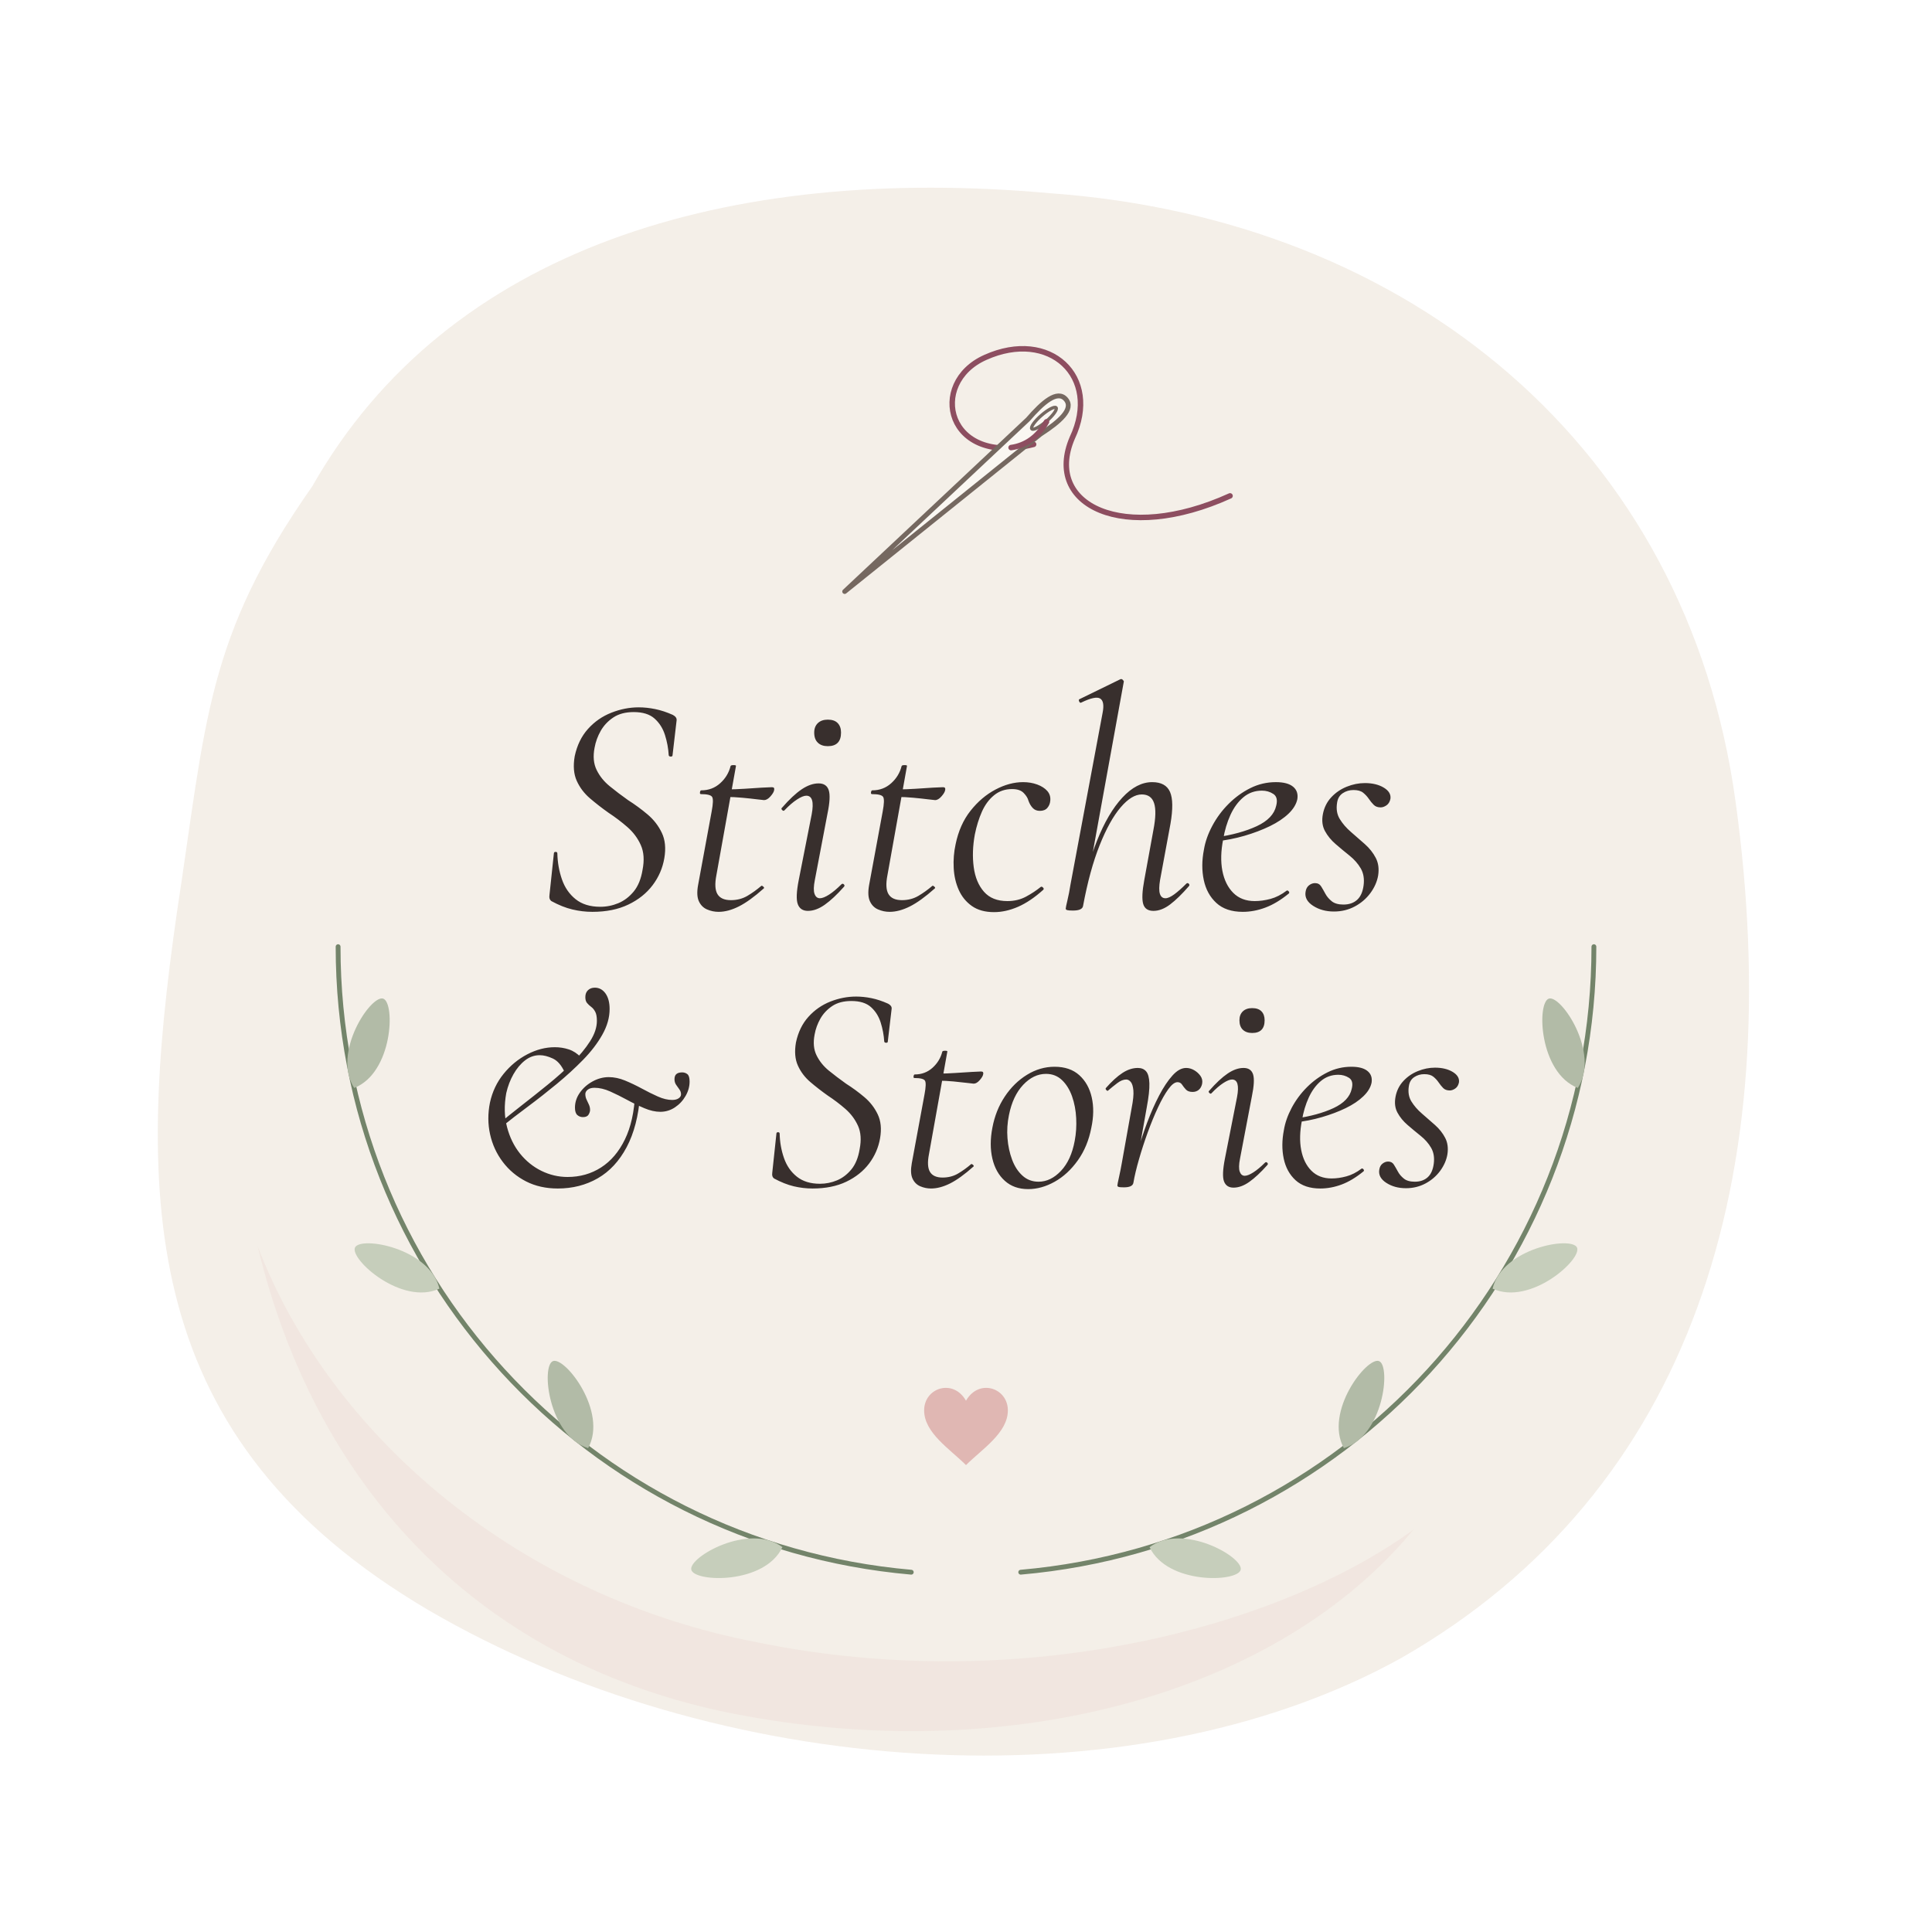
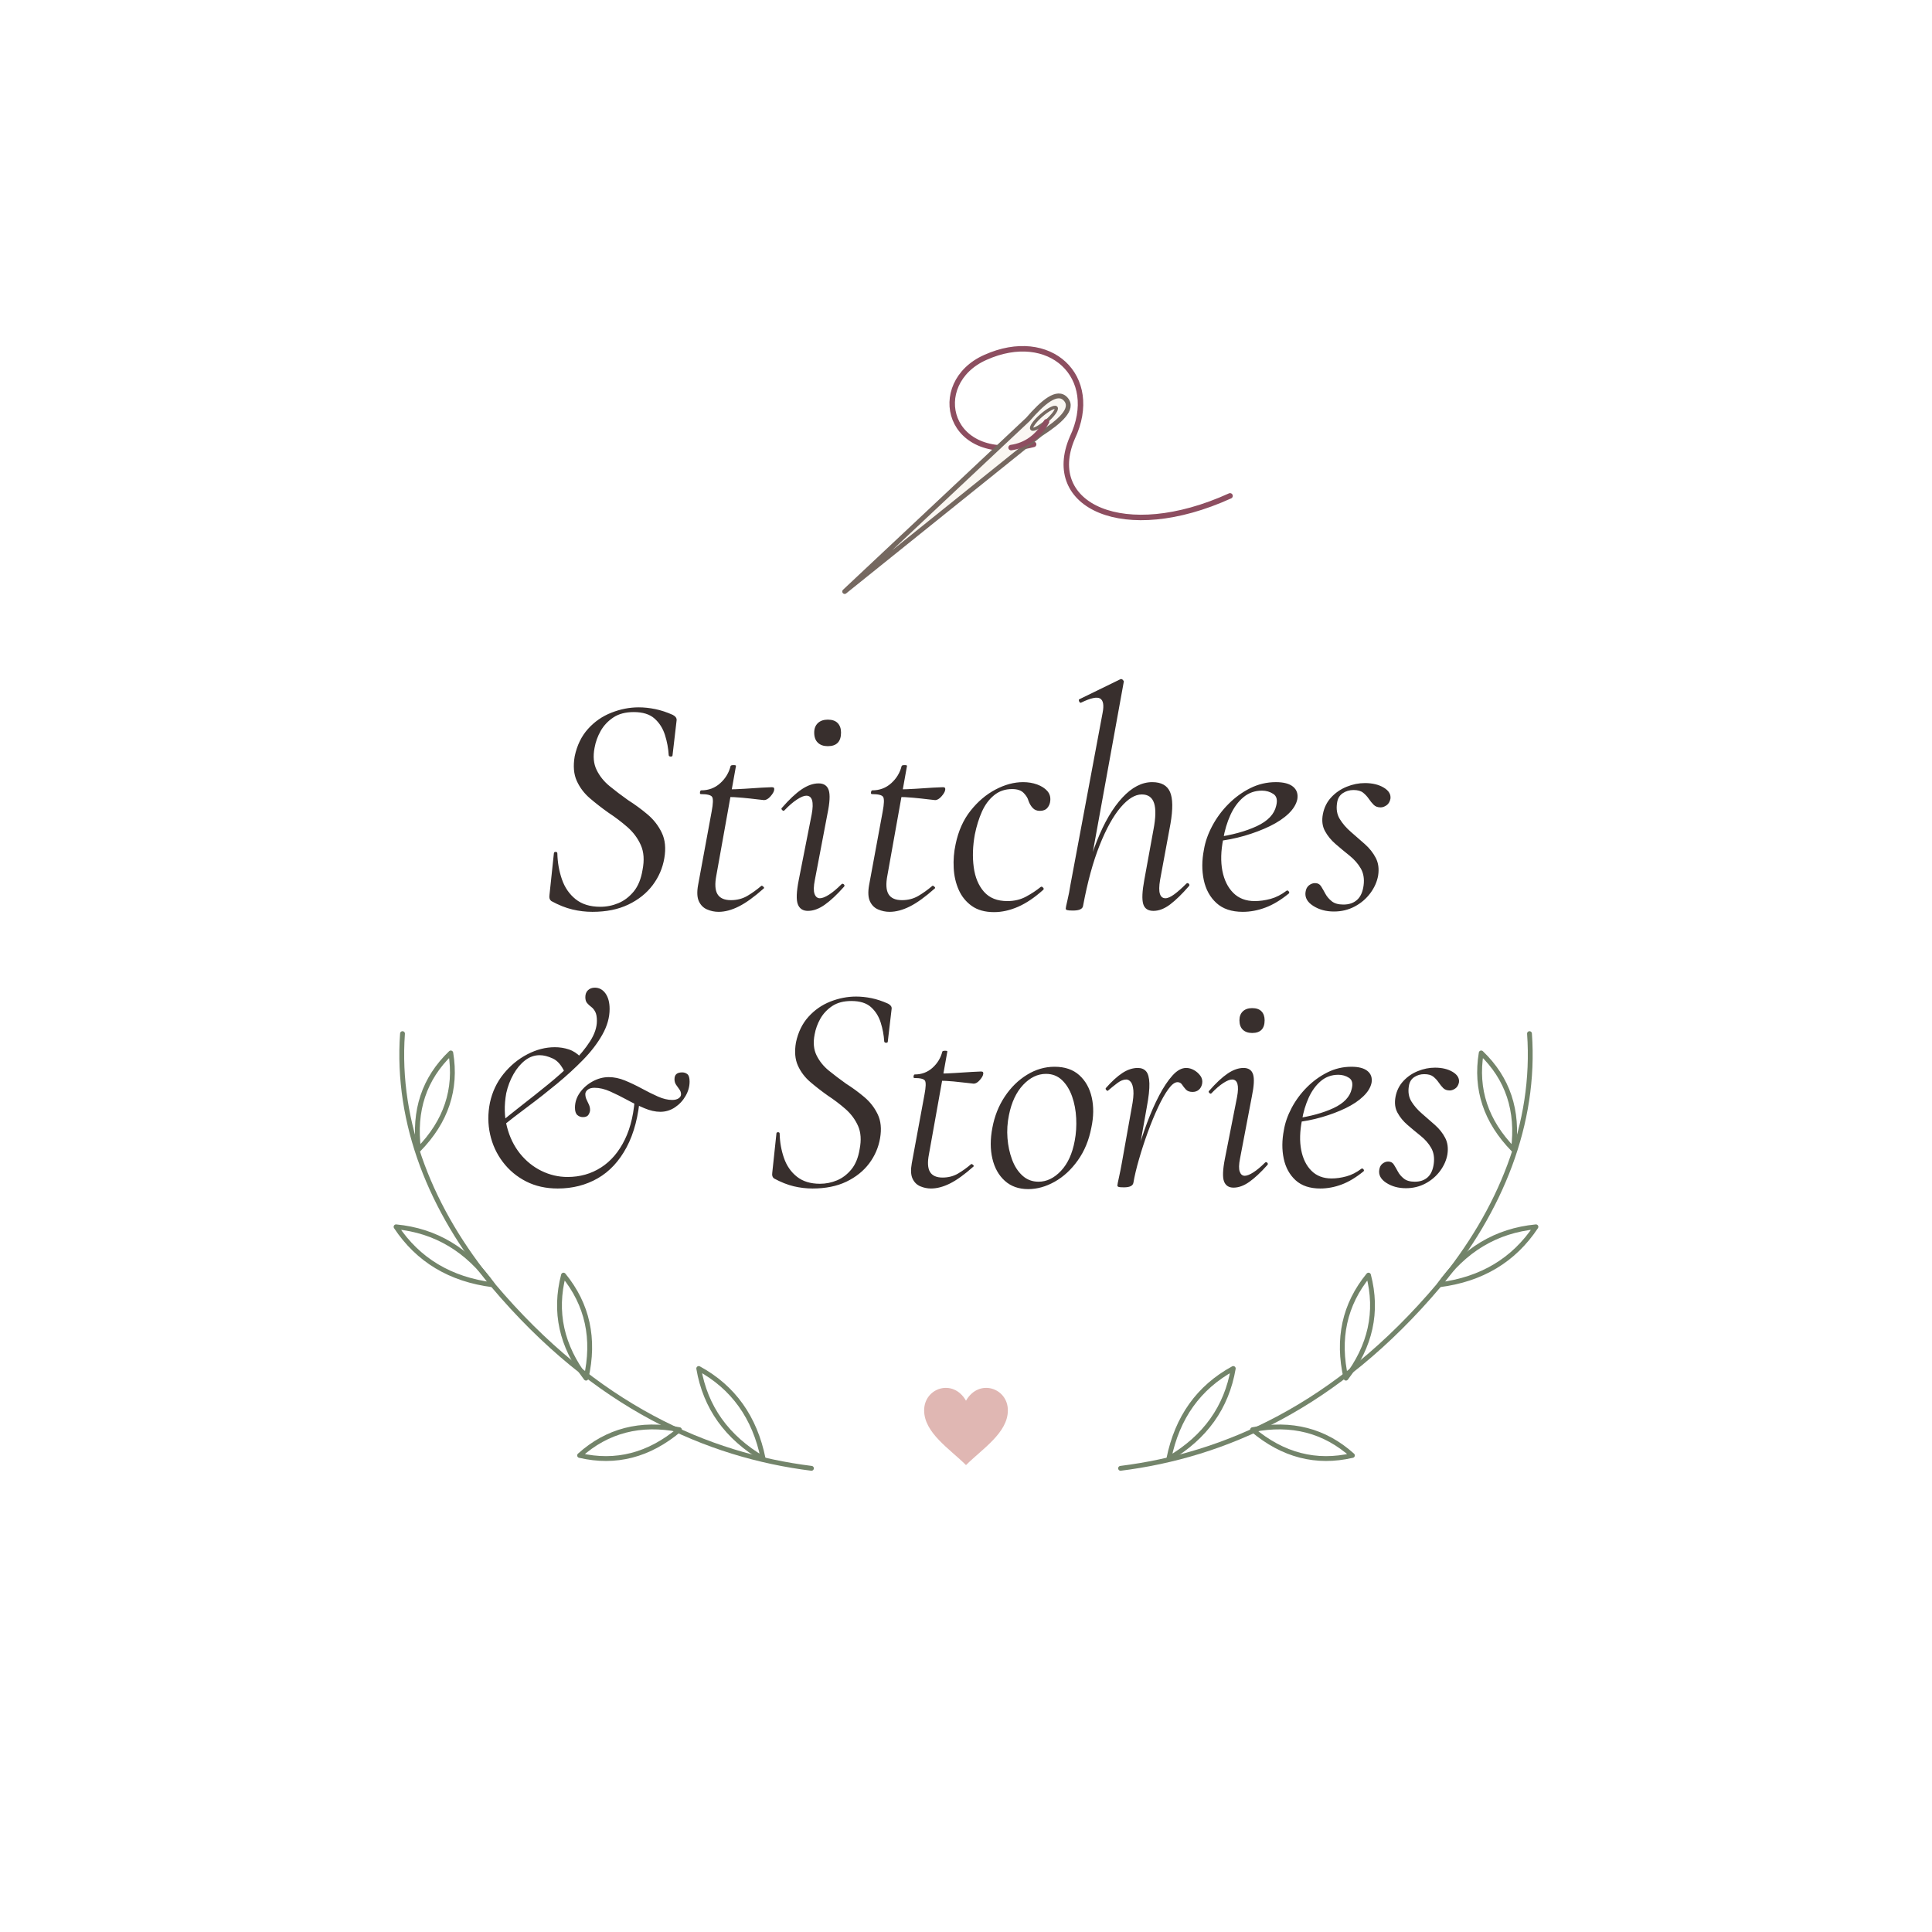
<svg xmlns="http://www.w3.org/2000/svg" width="600" height="600" viewBox="0 0 600 600" role="img" aria-labelledby="emblem-title emblem-description">
-   <g id="soft-linen-background">
-     <path d="M97 151 C139 77 226 51 326 60 C438 68 524 139 539 249 C555 365 526 463 435 515 C350 562 222 552 133 500 C43 447 42 373 55 283 C64 224 64 198 97 151Z" fill="#eee6dc" opacity=".66" />
-     <path d="M80 387 C103 447 162 496 235 510 C318 527 398 505 439 475 C397 526 315 548 232 533 C153 519 99 466 80 387Z" fill="#e0b7b3" opacity=".15" />
-   </g>
  <g id="botanical-sprigs" stroke-linecap="round" stroke-linejoin="round">
    <g id="left-branch">
-       <path d="M105 294 A195 195 0 0 0 283 488.26" fill="none" stroke="#73846a" stroke-width="1.5" />
-       <path d="M110 337.87 C122.03 333.18 122.79 311.37 118.99 310.13 C115.18 308.9 103 327.02 110 337.87Z" fill="#b2bba7" />
-       <path d="M136.46 400.2 C133.51 387.64 112.02 383.81 110.26 387.41 C108.51 391 124.73 405.61 136.46 400.2Z" fill="#c6cebb" />
-       <path d="M182.65 449.73 C188.85 438.42 175.42 421.21 171.71 422.71 C168 424.21 170.31 445.92 182.65 449.73Z" fill="#b2bba7" />
-       <path d="M242.99 480.48 C232.65 472.74 213.73 483.63 214.69 487.51 C215.66 491.4 237.48 492.15 242.99 480.48Z" fill="#c6cebb" />
+       <path d="M252 456 C220 452 185 437 153 399 C134 376 123 349 125 321" fill="none" stroke="#73846a" stroke-width="1.5" />
+       <path d="M237 453 Q233.11 433.79 217 425 Q220.09 443.09 237 453Z" fill="none" stroke="#73846a" stroke-width="1.5" />
+       <path d="M211 444 Q192.88 440.41 180 452 Q196.88 455.91 211 444Z" fill="none" stroke="#73846a" stroke-width="1.5" />
+       <path d="M182 428 Q186.18 409.65 175 396 Q170.54 413.07 182 428Z" fill="none" stroke="#73846a" stroke-width="1.5" />
+       <path d="M153 399 Q141.52 382.78 123 381 Q133.28 396.5 153 399Z" fill="none" stroke="#73846a" stroke-width="1.5" />
+       <path d="M130 357 Q142.79 343.93 140 327 Q127.61 338.87 130 357Z" fill="none" stroke="#73846a" stroke-width="1.5" />
    </g>
    <g id="right-branch" transform="translate(600 0) scale(-1 1)">
-       <path d="M105 294 A195 195 0 0 0 283 488.26" fill="none" stroke="#73846a" stroke-width="1.5" />
-       <path d="M110 337.87 C122.03 333.18 122.79 311.37 118.99 310.13 C115.18 308.9 103 327.02 110 337.87Z" fill="#b2bba7" />
-       <path d="M136.46 400.2 C133.51 387.64 112.02 383.81 110.26 387.41 C108.51 391 124.73 405.61 136.46 400.2Z" fill="#c6cebb" />
-       <path d="M182.65 449.73 C188.85 438.42 175.42 421.21 171.71 422.71 C168 424.21 170.31 445.92 182.65 449.73Z" fill="#b2bba7" />
-       <path d="M242.99 480.48 C232.65 472.74 213.73 483.63 214.69 487.51 C215.66 491.4 237.48 492.15 242.99 480.48Z" fill="#c6cebb" />
+       <path d="M252 456 C220 452 185 437 153 399 C134 376 123 349 125 321" fill="none" stroke="#73846a" stroke-width="1.5" />
+       <path d="M237 453 Q233.11 433.79 217 425 Q220.09 443.09 237 453Z" fill="none" stroke="#73846a" stroke-width="1.5" />
+       <path d="M211 444 Q192.88 440.41 180 452 Q196.88 455.91 211 444Z" fill="none" stroke="#73846a" stroke-width="1.5" />
+       <path d="M182 428 Q186.18 409.65 175 396 Q170.54 413.07 182 428Z" fill="none" stroke="#73846a" stroke-width="1.5" />
+       <path d="M153 399 Q141.52 382.78 123 381 Q133.28 396.5 153 399Z" fill="none" stroke="#73846a" stroke-width="1.5" />
+       <path d="M130 357 Q142.79 343.93 140 327 Q127.61 338.87 130 357Z" fill="none" stroke="#73846a" stroke-width="1.5" />
    </g>
  </g>
  <path id="thread" d="M321 138 C294 145 288 119 306 111 C326 102 342 117 333 136 C324 157 349 169 382 154" fill="none" stroke="#8d4e60" stroke-width="1.7" stroke-linecap="round" />
  <g id="needle" transform="translate(331 124) rotate(49)" stroke="#756860" stroke-linejoin="round">
    <path d="M0 0 C-4 0 -4 6 -3 13 L0 91 L3 13 C4 6 4 0 0 0Z" fill="#faf7f2" stroke-width="1.5" />
    <ellipse cx="0" cy="9" rx="1.2" ry="5" fill="#faf7f2" stroke-width="1" />
  </g>
  <path id="thread-through-eye" d="M314 139 Q321 138 325 131" fill="none" stroke="#8d4e60" stroke-width="1.7" stroke-linecap="round" />
  <g id="brand-name" aria-label="Stitches &amp; Stories">
    <path fill="#382f2d" d="M183.97 283.18Q180.83 283.18 177.75 282.44Q174.66 281.71 171.23 279.84Q170.84 279.55 170.69 279.11Q170.54 278.67 170.64 277.98L172.01 265.05Q172.01 264.56 172.55 264.56Q173.09 264.56 173.09 265.05Q173.19 269.26 174.51 273.08Q175.83 276.9 178.77 279.26Q181.71 281.61 186.42 281.61Q189.36 281.61 192.05 280.48Q194.75 279.35 196.81 276.86Q198.86 274.36 199.55 270.14Q200.43 265.63 199.01 262.45Q197.59 259.26 194.85 256.86Q192.1 254.46 188.97 252.4Q185.93 250.25 183.23 247.94Q180.54 245.64 179.12 242.51Q177.7 239.37 178.48 234.86Q179.56 229.77 182.6 226.38Q185.63 223 189.85 221.34Q194.06 219.67 198.37 219.67Q200.82 219.67 203.47 220.21Q206.12 220.75 208.96 222.02Q210.23 222.71 210.13 223.69L208.86 234.57Q208.86 234.96 208.32 234.96Q207.78 234.96 207.68 234.57Q207.49 231.33 206.51 228.25Q205.53 225.16 203.27 223.15Q201.02 221.14 196.81 221.14Q192.98 221.14 190.48 222.81Q187.99 224.47 186.56 226.97Q185.14 229.47 184.65 232.22Q183.87 236.23 185.29 239.12Q186.71 242.02 189.36 244.17Q192 246.33 195.04 248.48Q198.28 250.54 201.12 252.94Q203.96 255.34 205.53 258.63Q207.1 261.91 206.31 266.52Q205.53 271.12 202.69 274.89Q199.84 278.67 195.14 280.92Q190.44 283.18 183.97 283.18ZM223.17 283.18Q221.31 283.18 219.59 282.44Q217.88 281.71 217.04 279.89Q216.21 278.08 216.8 274.85L221.01 252.01Q221.7 248.39 221.16 247.5Q220.62 246.62 217.68 246.62Q217.29 246.62 217.39 246.03Q217.48 245.45 217.78 245.45Q221.21 245.45 223.66 243.24Q226.11 241.04 226.89 237.9Q226.99 237.61 227.82 237.61Q228.66 237.61 228.56 237.9L222.48 271.81Q221.7 275.83 222.82 277.69Q223.95 279.55 226.99 279.55Q229.83 279.55 232.09 278.23Q234.34 276.9 236.4 275.14Q236.59 274.94 237.03 275.34Q237.48 275.73 237.18 275.92Q232.77 279.84 229.44 281.51Q226.11 283.18 223.17 283.18ZM237.28 248.48Q237.08 248.48 235.12 248.24Q233.16 247.99 230.57 247.75Q227.97 247.5 225.52 247.5L225.72 245.15Q228.26 245.15 231.2 244.96Q234.14 244.76 236.59 244.61Q239.04 244.47 239.73 244.47Q240.22 244.47 240.37 244.71Q240.51 244.96 240.42 245.35Q240.32 246.13 239.29 247.31Q238.26 248.48 237.28 248.48ZM250.9 282.88Q248.55 282.88 247.77 280.82Q246.98 278.77 248.06 273.28L252.08 252.89Q253.16 247.11 250.41 247.11Q249.33 247.11 247.52 248.29Q245.71 249.46 243.65 251.62Q243.36 252.01 242.91 251.57Q242.47 251.13 242.87 250.84Q246.2 247.01 248.94 245.15Q251.69 243.29 254.23 243.29Q256.68 243.29 257.37 245.4Q258.06 247.5 256.98 252.7L253.06 273.28Q252.47 276.22 252.96 277.59Q253.45 278.96 254.63 278.96Q255.7 278.96 257.47 277.84Q259.23 276.71 261.29 274.65Q261.68 274.26 262.07 274.65Q262.47 275.04 262.07 275.43Q258.84 279.06 256.14 280.97Q253.45 282.88 250.9 282.88ZM257.08 231.73Q255.12 231.73 253.99 230.65Q252.86 229.57 252.86 227.51Q252.86 225.65 253.99 224.57Q255.12 223.49 257.08 223.49Q259.13 223.49 260.16 224.57Q261.19 225.65 261.19 227.51Q261.19 231.73 257.08 231.73ZM276.28 283.18Q274.42 283.18 272.71 282.44Q270.99 281.71 270.16 279.89Q269.33 278.08 269.91 274.85L274.13 252.01Q274.81 248.39 274.27 247.5Q273.74 246.62 270.8 246.62Q270.4 246.62 270.5 246.03Q270.6 245.45 270.89 245.45Q274.32 245.45 276.77 243.24Q279.22 241.04 280.01 237.9Q280.11 237.61 280.94 237.61Q281.77 237.61 281.67 237.9L275.6 271.81Q274.81 275.83 275.94 277.69Q277.07 279.55 280.11 279.55Q282.95 279.55 285.2 278.23Q287.46 276.9 289.51 275.14Q289.71 274.94 290.15 275.34Q290.59 275.73 290.3 275.92Q285.89 279.84 282.56 281.51Q279.22 283.18 276.28 283.18ZM290.4 248.48Q290.2 248.48 288.24 248.24Q286.28 247.99 283.68 247.75Q281.09 247.5 278.64 247.5L278.83 245.15Q281.38 245.15 284.32 244.96Q287.26 244.76 289.71 244.61Q292.16 244.47 292.85 244.47Q293.34 244.47 293.48 244.71Q293.63 244.96 293.53 245.35Q293.43 246.13 292.4 247.31Q291.38 248.48 290.4 248.48ZM308.72 283.27Q304.51 283.27 301.81 281.36Q299.12 279.45 297.75 276.37Q296.37 273.28 296.18 269.55Q295.98 265.83 296.77 262.2Q298.04 256.03 301.42 251.77Q304.8 247.5 309.16 245.2Q313.52 242.9 317.74 242.9Q320.09 242.9 322.1 243.63Q324.11 244.37 325.24 245.64Q326.36 246.92 326.17 248.68Q326.07 249.95 325.28 250.88Q324.5 251.82 322.93 251.82Q321.56 251.82 320.73 250.93Q319.89 250.05 319.4 248.68Q319.11 247.5 317.93 246.28Q316.76 245.05 314.31 245.05Q311.07 245.05 308.72 246.97Q306.37 248.88 304.95 252.06Q303.53 255.25 302.74 259.17Q301.76 264.56 302.4 269.31Q303.04 274.06 305.59 276.95Q308.13 279.84 312.84 279.84Q316.07 279.84 318.62 278.47Q321.17 277.1 323.23 275.43Q323.52 275.24 323.91 275.63Q324.3 276.02 324.01 276.32Q319.99 279.94 316.17 281.61Q312.35 283.27 308.72 283.27ZM333.22 282.78Q331.85 282.78 331.41 282.64Q330.97 282.49 330.97 282.2Q330.97 281.8 331.51 279.55Q332.05 277.3 332.44 274.75L342.43 221.34Q343.12 217.81 341.65 216.93Q340.18 216.05 335.77 218.2Q335.38 218.4 335.13 217.81Q334.89 217.22 335.28 217.12L347.92 210.95Q348.31 210.75 348.71 211.15Q349.1 211.54 349 211.73L336.36 281.31Q336.16 282.78 333.22 282.78ZM358.21 282.88Q355.66 282.88 355.03 280.73Q354.39 278.57 355.37 273.28L358.21 257.7Q359.29 252.11 358.41 249.42Q357.53 246.72 354.59 246.72Q351.45 246.72 348.02 250.74Q344.59 254.76 341.5 262.5Q338.42 270.24 336.36 281.31L335.18 281.22Q337.24 269.75 340.67 261.13Q344.1 252.5 348.56 247.7Q353.02 242.9 357.82 242.9Q362.03 242.9 363.36 245.94Q364.68 248.97 363.5 255.83L360.27 273.28Q359.78 276.22 360.22 277.59Q360.66 278.96 361.94 278.96Q363.01 278.96 364.68 277.74Q366.35 276.51 368.4 274.45Q368.8 274.06 369.19 274.45Q369.58 274.85 369.19 275.24Q366.05 278.86 363.41 280.87Q360.76 282.88 358.21 282.88ZM385.95 283.18Q380.75 283.18 377.76 280.43Q374.77 277.69 373.84 273.28Q372.91 268.87 373.89 263.87Q374.48 260.24 376.49 256.47Q378.5 252.7 381.54 249.66Q384.57 246.62 388.3 244.76Q392.02 242.9 396.24 242.9Q399.86 242.9 401.58 244.32Q403.29 245.74 402.9 248.19Q402.41 250.54 400.16 252.7Q397.9 254.85 394.37 256.57Q390.85 258.28 386.49 259.56Q382.12 260.83 377.42 261.32L377.62 260.05Q385.16 258.97 390.31 256.57Q395.45 254.17 396.33 250.25Q397.02 247.6 395.45 246.57Q393.88 245.54 391.92 245.54Q388.59 245.54 386.14 247.6Q383.69 249.66 382.12 253.09Q380.56 256.52 379.87 260.64Q378.79 266.12 379.62 270.44Q380.46 274.75 383.01 277.3Q385.55 279.84 389.67 279.84Q392.02 279.84 394.57 279.16Q397.12 278.47 399.57 276.61Q399.86 276.41 400.21 276.81Q400.55 277.2 400.25 277.49Q396.53 280.53 393 281.85Q389.47 283.18 385.95 283.18ZM414.27 283.08Q410.54 283.08 407.8 281.31Q405.06 279.55 405.45 277Q405.64 275.63 406.53 274.94Q407.41 274.26 408.39 274.26Q409.66 274.26 410.3 275.29Q410.94 276.32 411.62 277.59Q412.31 278.86 413.58 279.89Q414.86 280.92 417.21 280.92Q419.85 280.92 421.47 279.45Q423.09 277.98 423.48 274.94Q423.87 271.91 422.6 269.7Q421.32 267.5 419.12 265.73Q416.91 263.97 414.81 262.15Q412.7 260.34 411.48 258.09Q410.25 255.83 410.84 252.8Q411.43 249.76 413.44 247.6Q415.44 245.45 418.24 244.32Q421.03 243.19 423.87 243.19Q427.4 243.19 429.75 244.61Q432.1 246.03 431.81 248.09Q431.52 249.46 430.59 250.1Q429.65 250.74 428.77 250.74Q427.4 250.74 426.62 249.95Q425.83 249.17 425.1 248.09Q424.36 247.01 423.33 246.18Q422.3 245.35 420.34 245.35Q418.48 245.35 417.01 246.33Q415.54 247.31 415.25 249.27Q414.76 252.21 416.08 254.36Q417.4 256.52 419.56 258.38Q421.72 260.24 423.87 262.15Q426.03 264.07 427.25 266.42Q428.48 268.77 427.99 271.91Q427.5 274.75 425.59 277.35Q423.68 279.94 420.74 281.51Q417.8 283.08 414.27 283.08Z" />
    <path fill="#382f2d" d="M173.22 369.1Q167.7 369.1 163.38 366.9Q159.06 364.69 156.16 360.87Q153.26 357.05 152.2 352.27Q151.14 347.48 152.16 342.42Q153.26 337.36 156.39 333.5Q159.52 329.64 163.75 327.43Q167.98 325.22 172.3 325.22Q174.6 325.22 176.67 325.91Q178.74 326.6 180.4 328.35L175.34 332.95Q173.87 329.73 171.66 328.72Q169.45 327.7 167.61 327.7Q165.13 327.7 163.06 329.31Q160.99 330.92 159.47 333.59Q157.95 336.26 157.22 339.48Q156.2 345.18 157.45 349.97Q158.69 354.75 161.49 358.25Q164.3 361.74 168.16 363.63Q172.03 365.52 176.26 365.52Q182.06 365.52 186.66 362.57Q191.26 359.63 194.06 353.88Q196.87 348.13 197.24 339.57L198.8 340.12Q198.06 349.78 194.61 356.27Q191.16 362.76 185.64 365.93Q180.12 369.1 173.22 369.1ZM155.65 350.06 154.73 349.14Q157.95 346.47 161.95 343.34Q165.96 340.22 170.1 336.86Q174.24 333.5 177.69 330.1Q181.14 326.69 183.25 323.38Q185.37 320.07 185.37 317.03Q185.37 315.19 184.86 314.23Q184.36 313.26 183.62 312.71Q182.88 312.16 182.33 311.51Q181.78 310.87 181.78 309.67Q181.78 308.29 182.61 307.51Q183.44 306.73 184.72 306.73Q186.75 306.73 188.04 308.52Q189.32 310.32 189.32 313.35Q189.32 317.31 187.07 321.31Q184.82 325.31 181.09 329.13Q177.36 332.95 172.9 336.63Q168.44 340.31 163.93 343.67Q159.42 347.02 155.65 350.06ZM181.04 346.93Q180.03 346.93 179.3 346.29Q178.56 345.64 178.56 343.99Q178.56 341.5 180.08 339.34Q181.6 337.18 184.03 335.85Q186.47 334.51 189.05 334.51Q191.53 334.51 194.11 335.57Q196.68 336.63 199.31 338.05Q201.93 339.48 204.32 340.54Q206.71 341.6 208.74 341.6Q210.02 341.6 210.76 341.09Q211.5 340.58 211.5 339.85Q211.5 339.02 210.99 338.33Q210.48 337.64 209.98 336.9Q209.47 336.17 209.47 335.16Q209.47 334.05 210.07 333.55Q210.67 333.04 211.86 333.04Q212.78 333.04 213.47 333.59Q214.16 334.14 214.16 335.89Q214.16 338.19 212.92 340.35Q211.68 342.52 209.61 343.9Q207.54 345.28 205.06 345.28Q202.76 345.28 200.13 344.17Q197.51 343.07 194.8 341.6Q192.08 340.12 189.51 338.97Q186.93 337.82 184.63 337.82Q183.25 337.82 182.52 338.42Q181.78 339.02 181.78 339.76Q181.78 340.68 182.15 341.46Q182.52 342.24 182.88 343.02Q183.25 343.8 183.25 344.72Q183.25 345.37 182.79 346.15Q182.33 346.93 181.04 346.93ZM252.34 369.1Q249.4 369.1 246.5 368.41Q243.6 367.72 240.38 365.98Q240.02 365.7 239.88 365.29Q239.74 364.87 239.83 364.23L241.12 352.08Q241.12 351.62 241.63 351.62Q242.13 351.62 242.13 352.08Q242.22 356.04 243.47 359.63Q244.71 363.22 247.47 365.42Q250.23 367.63 254.64 367.63Q257.4 367.63 259.93 366.57Q262.46 365.52 264.4 363.17Q266.33 360.82 266.97 356.87Q267.8 352.64 266.47 349.65Q265.13 346.66 262.56 344.4Q259.98 342.15 257.04 340.22Q254.18 338.19 251.65 336.03Q249.12 333.87 247.79 330.92Q246.46 327.98 247.19 323.75Q248.2 318.96 251.06 315.79Q253.91 312.62 257.86 311.05Q261.82 309.49 265.87 309.49Q268.17 309.49 270.65 309.99Q273.14 310.5 275.8 311.7Q277 312.34 276.91 313.26L275.71 323.47Q275.71 323.84 275.21 323.84Q274.7 323.84 274.61 323.47Q274.42 320.44 273.5 317.54Q272.58 314.64 270.47 312.75Q268.35 310.87 264.4 310.87Q260.81 310.87 258.46 312.43Q256.12 314 254.78 316.34Q253.45 318.69 252.99 321.26Q252.25 325.04 253.59 327.75Q254.92 330.46 257.4 332.49Q259.89 334.51 262.74 336.54Q265.78 338.47 268.44 340.72Q271.11 342.98 272.58 346.06Q274.06 349.14 273.32 353.46Q272.58 357.79 269.92 361.33Q267.25 364.87 262.83 366.99Q258.42 369.1 252.34 369.1ZM289.14 369.1Q287.4 369.1 285.79 368.41Q284.18 367.72 283.39 366.02Q282.61 364.32 283.16 361.28L287.12 339.85Q287.76 336.44 287.26 335.62Q286.75 334.79 283.99 334.79Q283.62 334.79 283.72 334.24Q283.81 333.68 284.08 333.68Q287.3 333.68 289.6 331.61Q291.9 329.54 292.64 326.6Q292.73 326.32 293.51 326.32Q294.3 326.32 294.2 326.6L288.5 358.43Q287.76 362.2 288.82 363.95Q289.88 365.7 292.73 365.7Q295.4 365.7 297.52 364.46Q299.63 363.22 301.56 361.56Q301.75 361.38 302.16 361.74Q302.58 362.11 302.3 362.3Q298.16 365.98 295.03 367.54Q291.9 369.1 289.14 369.1ZM302.39 336.54Q302.21 336.54 300.37 336.31Q298.53 336.08 296.09 335.85Q293.65 335.62 291.35 335.62L291.54 333.41Q293.93 333.41 296.69 333.22Q299.45 333.04 301.75 332.9Q304.05 332.76 304.69 332.76Q305.15 332.76 305.29 332.99Q305.43 333.22 305.34 333.59Q305.24 334.33 304.28 335.43Q303.31 336.54 302.39 336.54ZM319.32 369.29Q314.9 369.29 312.05 366.71Q309.2 364.14 308.19 359.81Q307.18 355.49 308.19 350.24Q309.2 344.82 312.05 340.54Q314.9 336.26 318.95 333.78Q323 331.29 327.51 331.29Q332.29 331.29 335.19 333.91Q338.09 336.54 339.05 340.81Q340.02 345.09 338.92 350.24Q337.81 356.04 334.73 360.36Q331.65 364.69 327.55 366.99Q323.46 369.29 319.32 369.29ZM322.54 366.99Q326.31 366.99 329.49 363.63Q332.66 360.27 333.76 354.29Q334.41 350.89 334.22 347.25Q334.04 343.62 332.94 340.49Q331.83 337.36 329.81 335.43Q327.78 333.5 324.84 333.5Q320.98 333.5 317.76 336.9Q314.54 340.31 313.34 346.29Q312.6 349.88 312.88 353.46Q313.16 357.05 314.31 360.13Q315.46 363.22 317.53 365.1Q319.6 366.99 322.54 366.99ZM351.98 367.36 351.06 367.26Q351.8 363.12 353.13 358.29Q354.46 353.46 356.21 348.77Q357.96 344.08 359.98 340.22Q362.01 336.35 364.12 334.01Q366.24 331.66 368.36 331.66Q369.64 331.66 370.84 332.35Q372.04 333.04 372.82 334.14Q373.6 335.25 373.32 336.63Q373.05 337.82 372.27 338.47Q371.48 339.11 370.38 339.11Q369 339.11 368.31 338.38Q367.62 337.64 367.11 336.86Q366.61 336.08 365.69 336.08Q364.4 336.08 362.84 338.24Q361.27 340.4 359.62 343.94Q357.96 347.48 356.44 351.67Q354.92 355.86 353.73 360Q352.53 364.14 351.98 367.36ZM349.04 368.74Q347.75 368.74 347.38 368.6Q347.01 368.46 347.01 368.18Q347.01 367.82 347.52 365.56Q348.02 363.31 348.39 361.19L351.43 344.17Q352.16 340.49 351.98 338.61Q351.8 336.72 351.15 335.98Q350.51 335.25 349.77 335.25Q348.48 335.25 347.01 336.35Q345.54 337.46 344.16 338.65Q343.98 338.93 343.61 338.56Q343.24 338.19 343.42 337.92Q346.18 334.79 348.58 333.22Q350.97 331.66 353.36 331.66Q355.02 331.66 355.94 332.72Q356.86 333.78 356.95 336.44Q357.04 339.11 356.12 343.99L351.98 367.36Q351.7 368.74 349.04 368.74ZM383.08 368.83Q380.87 368.83 380.13 366.9Q379.4 364.96 380.41 359.81L384.18 340.68Q385.19 335.25 382.62 335.25Q381.6 335.25 379.9 336.35Q378.2 337.46 376.27 339.48Q375.99 339.85 375.58 339.43Q375.16 339.02 375.53 338.74Q378.66 335.16 381.24 333.41Q383.81 331.66 386.2 331.66Q388.5 331.66 389.15 333.64Q389.79 335.62 388.78 340.49L385.1 359.81Q384.55 362.57 385.01 363.86Q385.47 365.15 386.57 365.15Q387.58 365.15 389.24 364.09Q390.9 363.03 392.83 361.1Q393.2 360.73 393.56 361.1Q393.93 361.47 393.56 361.84Q390.53 365.24 388 367.03Q385.47 368.83 383.08 368.83ZM388.87 320.8Q387.03 320.8 385.97 319.79Q384.92 318.78 384.92 316.85Q384.92 315.1 385.97 314.09Q387.03 313.08 388.87 313.08Q390.8 313.08 391.77 314.09Q392.74 315.1 392.74 316.85Q392.74 320.8 388.87 320.8ZM410.03 369.1Q405.16 369.1 402.35 366.53Q399.54 363.95 398.67 359.81Q397.8 355.67 398.72 350.98Q399.27 347.58 401.15 344.03Q403.04 340.49 405.89 337.64Q408.74 334.79 412.24 333.04Q415.74 331.29 419.69 331.29Q423.1 331.29 424.71 332.63Q426.32 333.96 425.95 336.26Q425.49 338.47 423.37 340.49Q421.26 342.52 417.94 344.13Q414.63 345.74 410.54 346.93Q406.44 348.13 402.03 348.59L402.21 347.39Q409.3 346.38 414.13 344.13Q418.96 341.87 419.78 338.19Q420.43 335.71 418.96 334.74Q417.48 333.78 415.64 333.78Q412.52 333.78 410.22 335.71Q407.92 337.64 406.44 340.86Q404.97 344.08 404.33 347.94Q403.32 353.1 404.1 357.14Q404.88 361.19 407.27 363.58Q409.66 365.98 413.53 365.98Q415.74 365.98 418.13 365.33Q420.52 364.69 422.82 362.94Q423.1 362.76 423.42 363.12Q423.74 363.49 423.46 363.77Q419.97 366.62 416.66 367.86Q413.34 369.1 410.03 369.1ZM436.62 369.01Q433.12 369.01 430.55 367.36Q427.97 365.7 428.34 363.31Q428.52 362.02 429.35 361.38Q430.18 360.73 431.1 360.73Q432.3 360.73 432.89 361.7Q433.49 362.66 434.14 363.86Q434.78 365.06 435.98 366.02Q437.17 366.99 439.38 366.99Q441.86 366.99 443.38 365.61Q444.9 364.23 445.27 361.38Q445.64 358.52 444.44 356.45Q443.24 354.38 441.17 352.73Q439.1 351.07 437.13 349.37Q435.15 347.67 434 345.55Q432.85 343.44 433.4 340.58Q433.95 337.73 435.84 335.71Q437.72 333.68 440.35 332.63Q442.97 331.57 445.64 331.57Q448.95 331.57 451.16 332.9Q453.36 334.24 453.09 336.17Q452.81 337.46 451.94 338.05Q451.06 338.65 450.24 338.65Q448.95 338.65 448.21 337.92Q447.48 337.18 446.79 336.17Q446.1 335.16 445.13 334.37Q444.16 333.59 442.32 333.59Q440.58 333.59 439.2 334.51Q437.82 335.43 437.54 337.27Q437.08 340.03 438.32 342.06Q439.56 344.08 441.59 345.83Q443.61 347.58 445.64 349.37Q447.66 351.16 448.81 353.37Q449.96 355.58 449.5 358.52Q449.04 361.19 447.25 363.63Q445.45 366.07 442.69 367.54Q439.93 369.01 436.62 369.01Z" />
  </g>
  <path id="heart" d="M300 455 C295 450 287 445 287 438 C287 431 296 428 300 435 C304 428 313 431 313 438 C313 445 305 450 300 455Z" fill="#e0b7b3" />
</svg>
